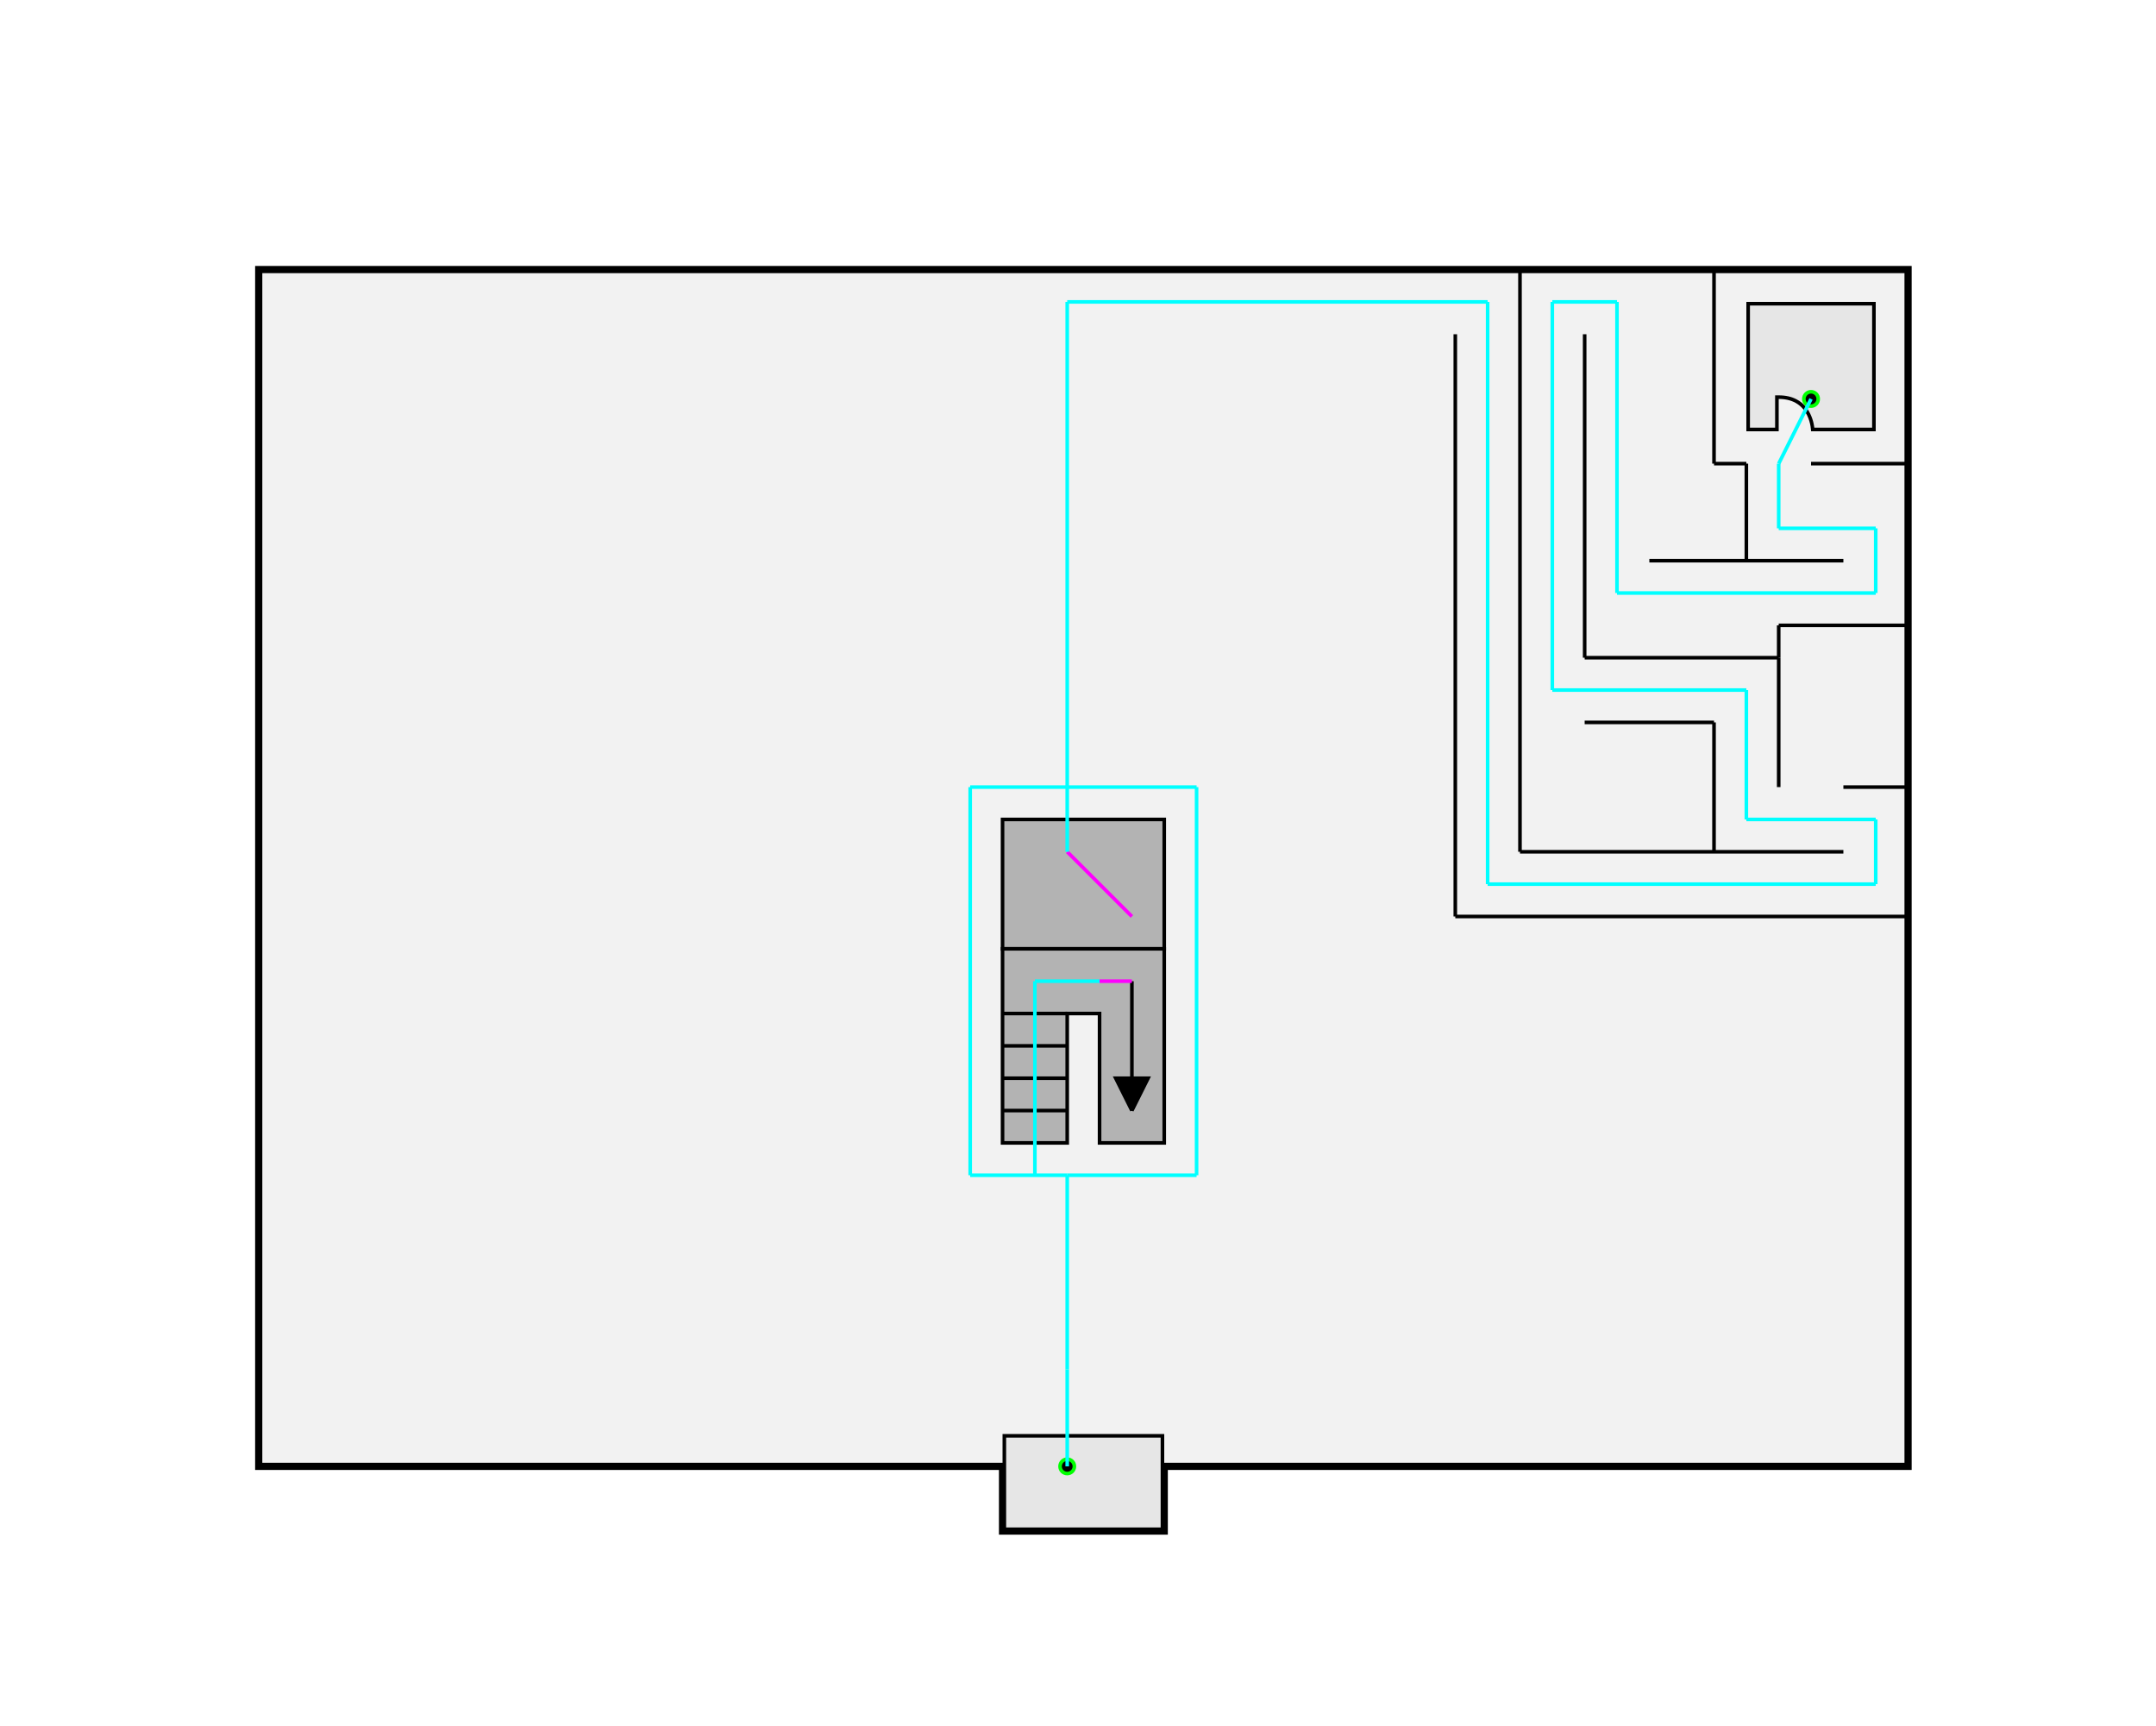
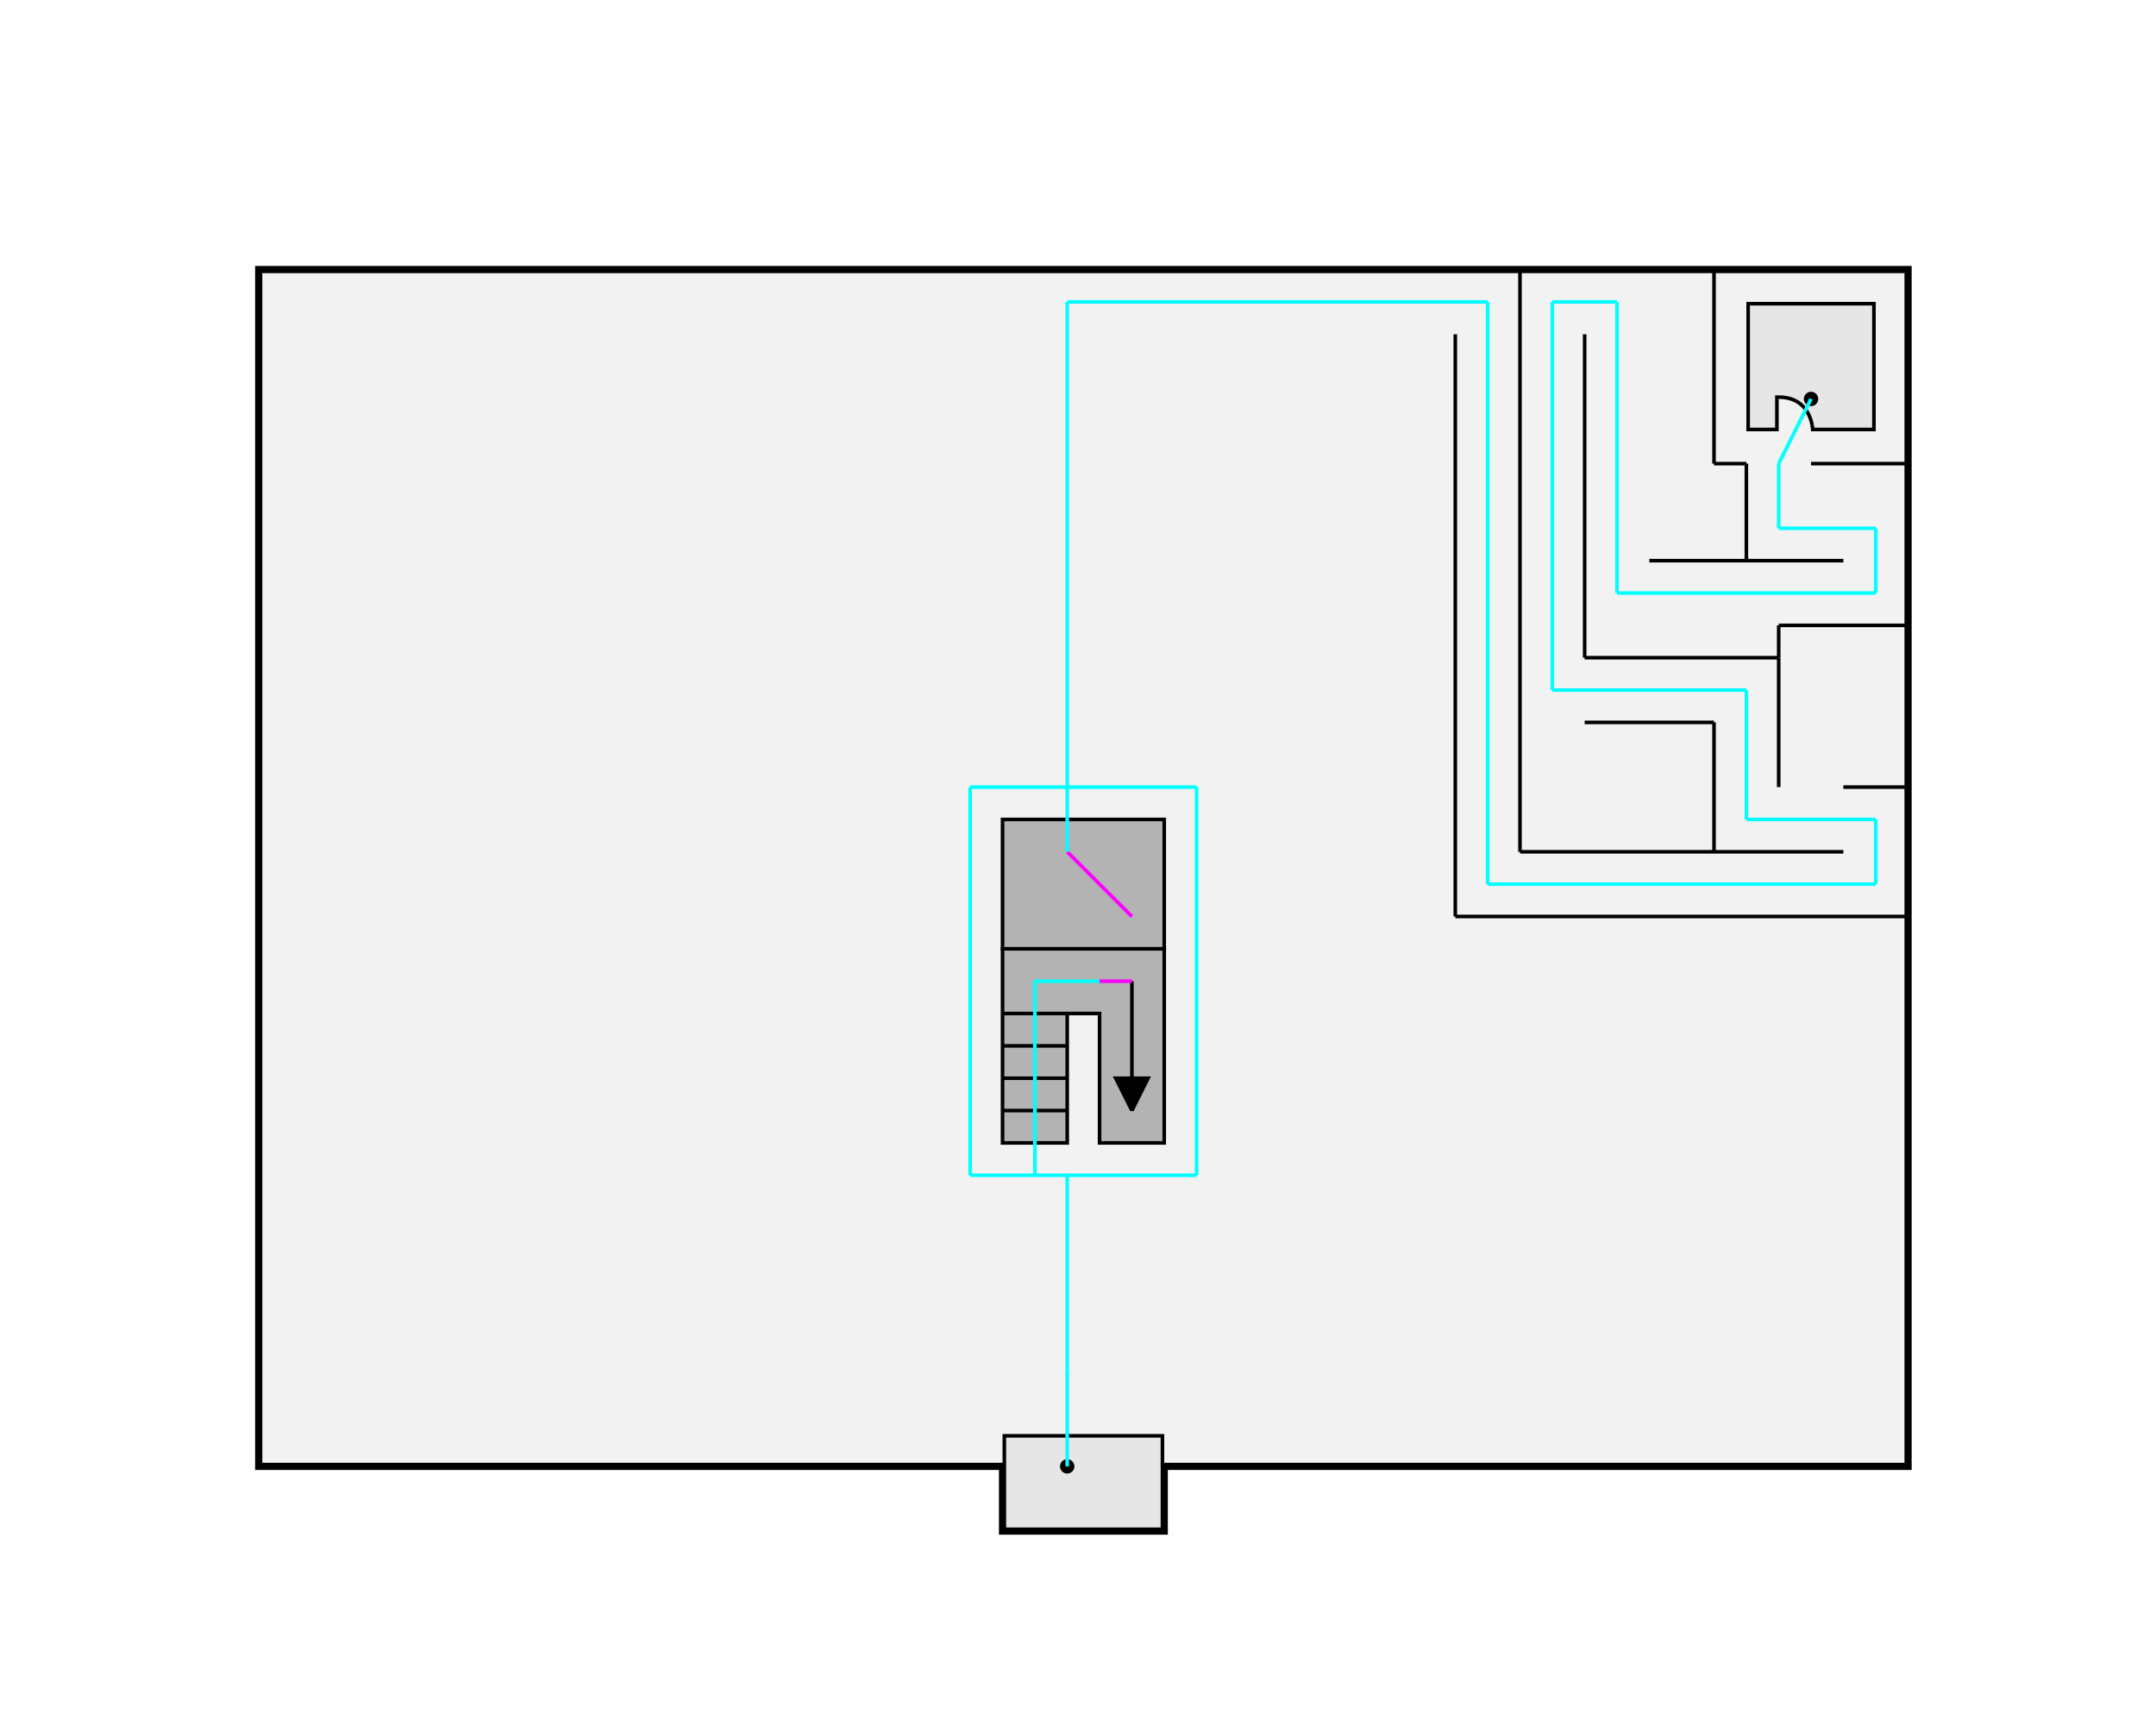
<svg xmlns="http://www.w3.org/2000/svg" xmlns:xlink="http://www.w3.org/1999/xlink" version="1.1" x="0px" y="0px" width="600px" height="480px" viewBox="0 0 600 480" enable-background="new 0 0 600 480" xml:space="preserve">
  <g id="Base">
    <polygon id="Circulation" fill="#F2F2F2" stroke="#000000" stroke-width="2" points="72,75 531,75 531,408 324,408 324,426    279,426 279,408 72,408  " />
    <rect id="Elevator" x="279" y="228" fill="#B3B3B3" stroke="#000000" width="45" height="36" />
    <g id="Stairs_1_">
      <polygon id="Stairs" fill="#B3B3B3" stroke="#000000" points="279,318 297,318 297,282 306,282 306,318 324,318 324,264 279,264       " />
      <line fill="none" stroke="#000000" x1="297" y1="309" x2="279" y2="309" />
      <line fill="none" stroke="#000000" x1="297" y1="300" x2="279" y2="300" />
      <line fill="none" stroke="#000000" x1="297" y1="291" x2="279" y2="291" />
      <line fill="none" stroke="#000000" x1="297" y1="282" x2="279" y2="282" />
      <polyline stroke="#000000" points="315,273 315,309 319.5,300 310.5,300 315,309   " />
    </g>
    <g id="Maze">
      <line fill="none" stroke="#000000" x1="477" y1="75" x2="477" y2="129" />
      <line fill="none" stroke="#000000" x1="477" y1="129" x2="486" y2="129" />
      <line fill="none" stroke="#000000" x1="504" y1="129" x2="531" y2="129" />
      <line fill="none" stroke="#000000" x1="513" y1="156" x2="459" y2="156" />
      <line fill="none" stroke="#000000" x1="423" y1="75" x2="423" y2="237" />
      <line fill="none" stroke="#000000" x1="423" y1="237" x2="513" y2="237" />
      <line fill="none" stroke="#000000" x1="495" y1="219" x2="495" y2="183" />
      <line fill="none" stroke="#000000" x1="495" y1="183" x2="441" y2="183" />
      <line fill="none" stroke="#000000" x1="441" y1="183" x2="441" y2="93" />
      <line fill="none" stroke="#000000" x1="495" y1="183" x2="495" y2="174" />
      <line fill="none" stroke="#000000" x1="495" y1="174" x2="531" y2="174" />
      <line fill="none" stroke="#000000" x1="513" y1="219" x2="531" y2="219" />
      <line fill="none" stroke="#000000" x1="531" y1="255" x2="405" y2="255" />
      <line fill="none" stroke="#000000" x1="405" y1="255" x2="405" y2="93" />
      <line fill="none" stroke="#000000" x1="477" y1="237" x2="477" y2="201" />
      <line fill="none" stroke="#000000" x1="477" y1="201" x2="441" y2="201" />
      <line fill="none" stroke="#000000" x1="486" y1="129" x2="486" y2="156" />
    </g>
  </g>
  <g id="Rooms">
    <a id="R201" xlink:href="#">
      <g>
        <rect x="279.5" y="399.5" fill="#E6E6E6" width="44" height="26" />
        <path d="M323,400v25h-43v-25H323 M324,399h-45v27h45V399L324,399z" />
      </g>
    </a>
    <a id="R202" xlink:href="#">
      <g>
        <path fill="#E6E6E6" d="M504.472,119.5c-0.17-1.959-1.346-9-9.472-9h-0.5v9h-8v-35h35v35H504.472z" />
        <path d="M521,85v34h-16.081c-0.322-2.533-1.929-9-9.919-9h-1v1v7.875V119h-7V85H521 M522,84h-36v36h9c0,0,0,0,0-9c9,0,9,9,9,9h18     V84L522,84z" />
      </g>
    </a>
  </g>
  <g id="Portals">
    <line id="Elev.1.floor1" fill="none" stroke="#FF00FF" x1="297" y1="237" x2="315" y2="255" />
    <line id="Stair.1.floor1" fill="none" stroke="#FF00FF" x1="315" y1="273" x2="306" y2="273" />
  </g>
  <g id="Doors">
-     <circle id="R201_1_" stroke="#00FF00" cx="297" cy="408" r="2" />
-     <circle id="R202_1_" stroke="#00FF00" cx="504" cy="111" r="2" />
+     <circle id="R201_1_" cx="297" cy="408" r="2" />
+     <circle id="R202_1_" cx="504" cy="111" r="2" />
  </g>
  <g id="Paths">
    <line fill="none" stroke="#00FFFF" x1="297" y1="408" x2="297" y2="381" />
    <line fill="none" stroke="#00FFFF" x1="297" y1="237" x2="297" y2="219" />
    <line fill="none" stroke="#00FFFF" x1="297" y1="219" x2="333" y2="219" />
    <line fill="none" stroke="#00FFFF" x1="333" y1="219" x2="333" y2="327" />
    <line fill="none" stroke="#00FFFF" x1="288" y1="327" x2="288" y2="273" />
    <line fill="none" stroke="#00FFFF" x1="288" y1="273" x2="306" y2="273" />
    <line fill="none" stroke="#00FFFF" x1="297" y1="219" x2="270" y2="219" />
    <line fill="none" stroke="#00FFFF" x1="270" y1="219" x2="270" y2="327" />
    <line fill="none" stroke="#00FFFF" x1="270" y1="327" x2="288" y2="327" />
    <line fill="none" stroke="#00FFFF" x1="288" y1="327" x2="297" y2="327" />
    <line fill="none" stroke="#00FFFF" x1="297" y1="327" x2="297" y2="381" />
    <line fill="none" stroke="#00FFFF" x1="333" y1="327" x2="297" y2="327" />
    <line fill="none" stroke="#00FFFF" x1="495" y1="129" x2="495" y2="147" />
    <line fill="none" stroke="#00FFFF" x1="495" y1="129" x2="504" y2="111" />
    <line fill="none" stroke="#00FFFF" x1="495" y1="147" x2="522" y2="147" />
    <line fill="none" stroke="#00FFFF" x1="522" y1="147" x2="522" y2="165" />
    <line fill="none" stroke="#00FFFF" x1="522" y1="165" x2="450" y2="165" />
    <line fill="none" stroke="#00FFFF" x1="450" y1="165" x2="450" y2="84" />
    <line fill="none" stroke="#00FFFF" x1="450" y1="84" x2="432" y2="84" />
    <line fill="none" stroke="#00FFFF" x1="432" y1="84" x2="432" y2="192" />
    <line fill="none" stroke="#00FFFF" x1="432" y1="192" x2="486" y2="192" />
    <line fill="none" stroke="#00FFFF" x1="486" y1="192" x2="486" y2="228" />
    <line fill="none" stroke="#00FFFF" x1="486" y1="228" x2="522" y2="228" />
    <line fill="none" stroke="#00FFFF" x1="522" y1="228" x2="522" y2="246" />
    <line fill="none" stroke="#00FFFF" x1="522" y1="246" x2="414" y2="246" />
    <line fill="none" stroke="#00FFFF" x1="414" y1="246" x2="414" y2="84" />
    <line fill="none" stroke="#00FFFF" x1="414" y1="84" x2="297" y2="84" />
    <line fill="none" stroke="#00FFFF" x1="297" y1="84" x2="297" y2="219" />
  </g>
</svg>
